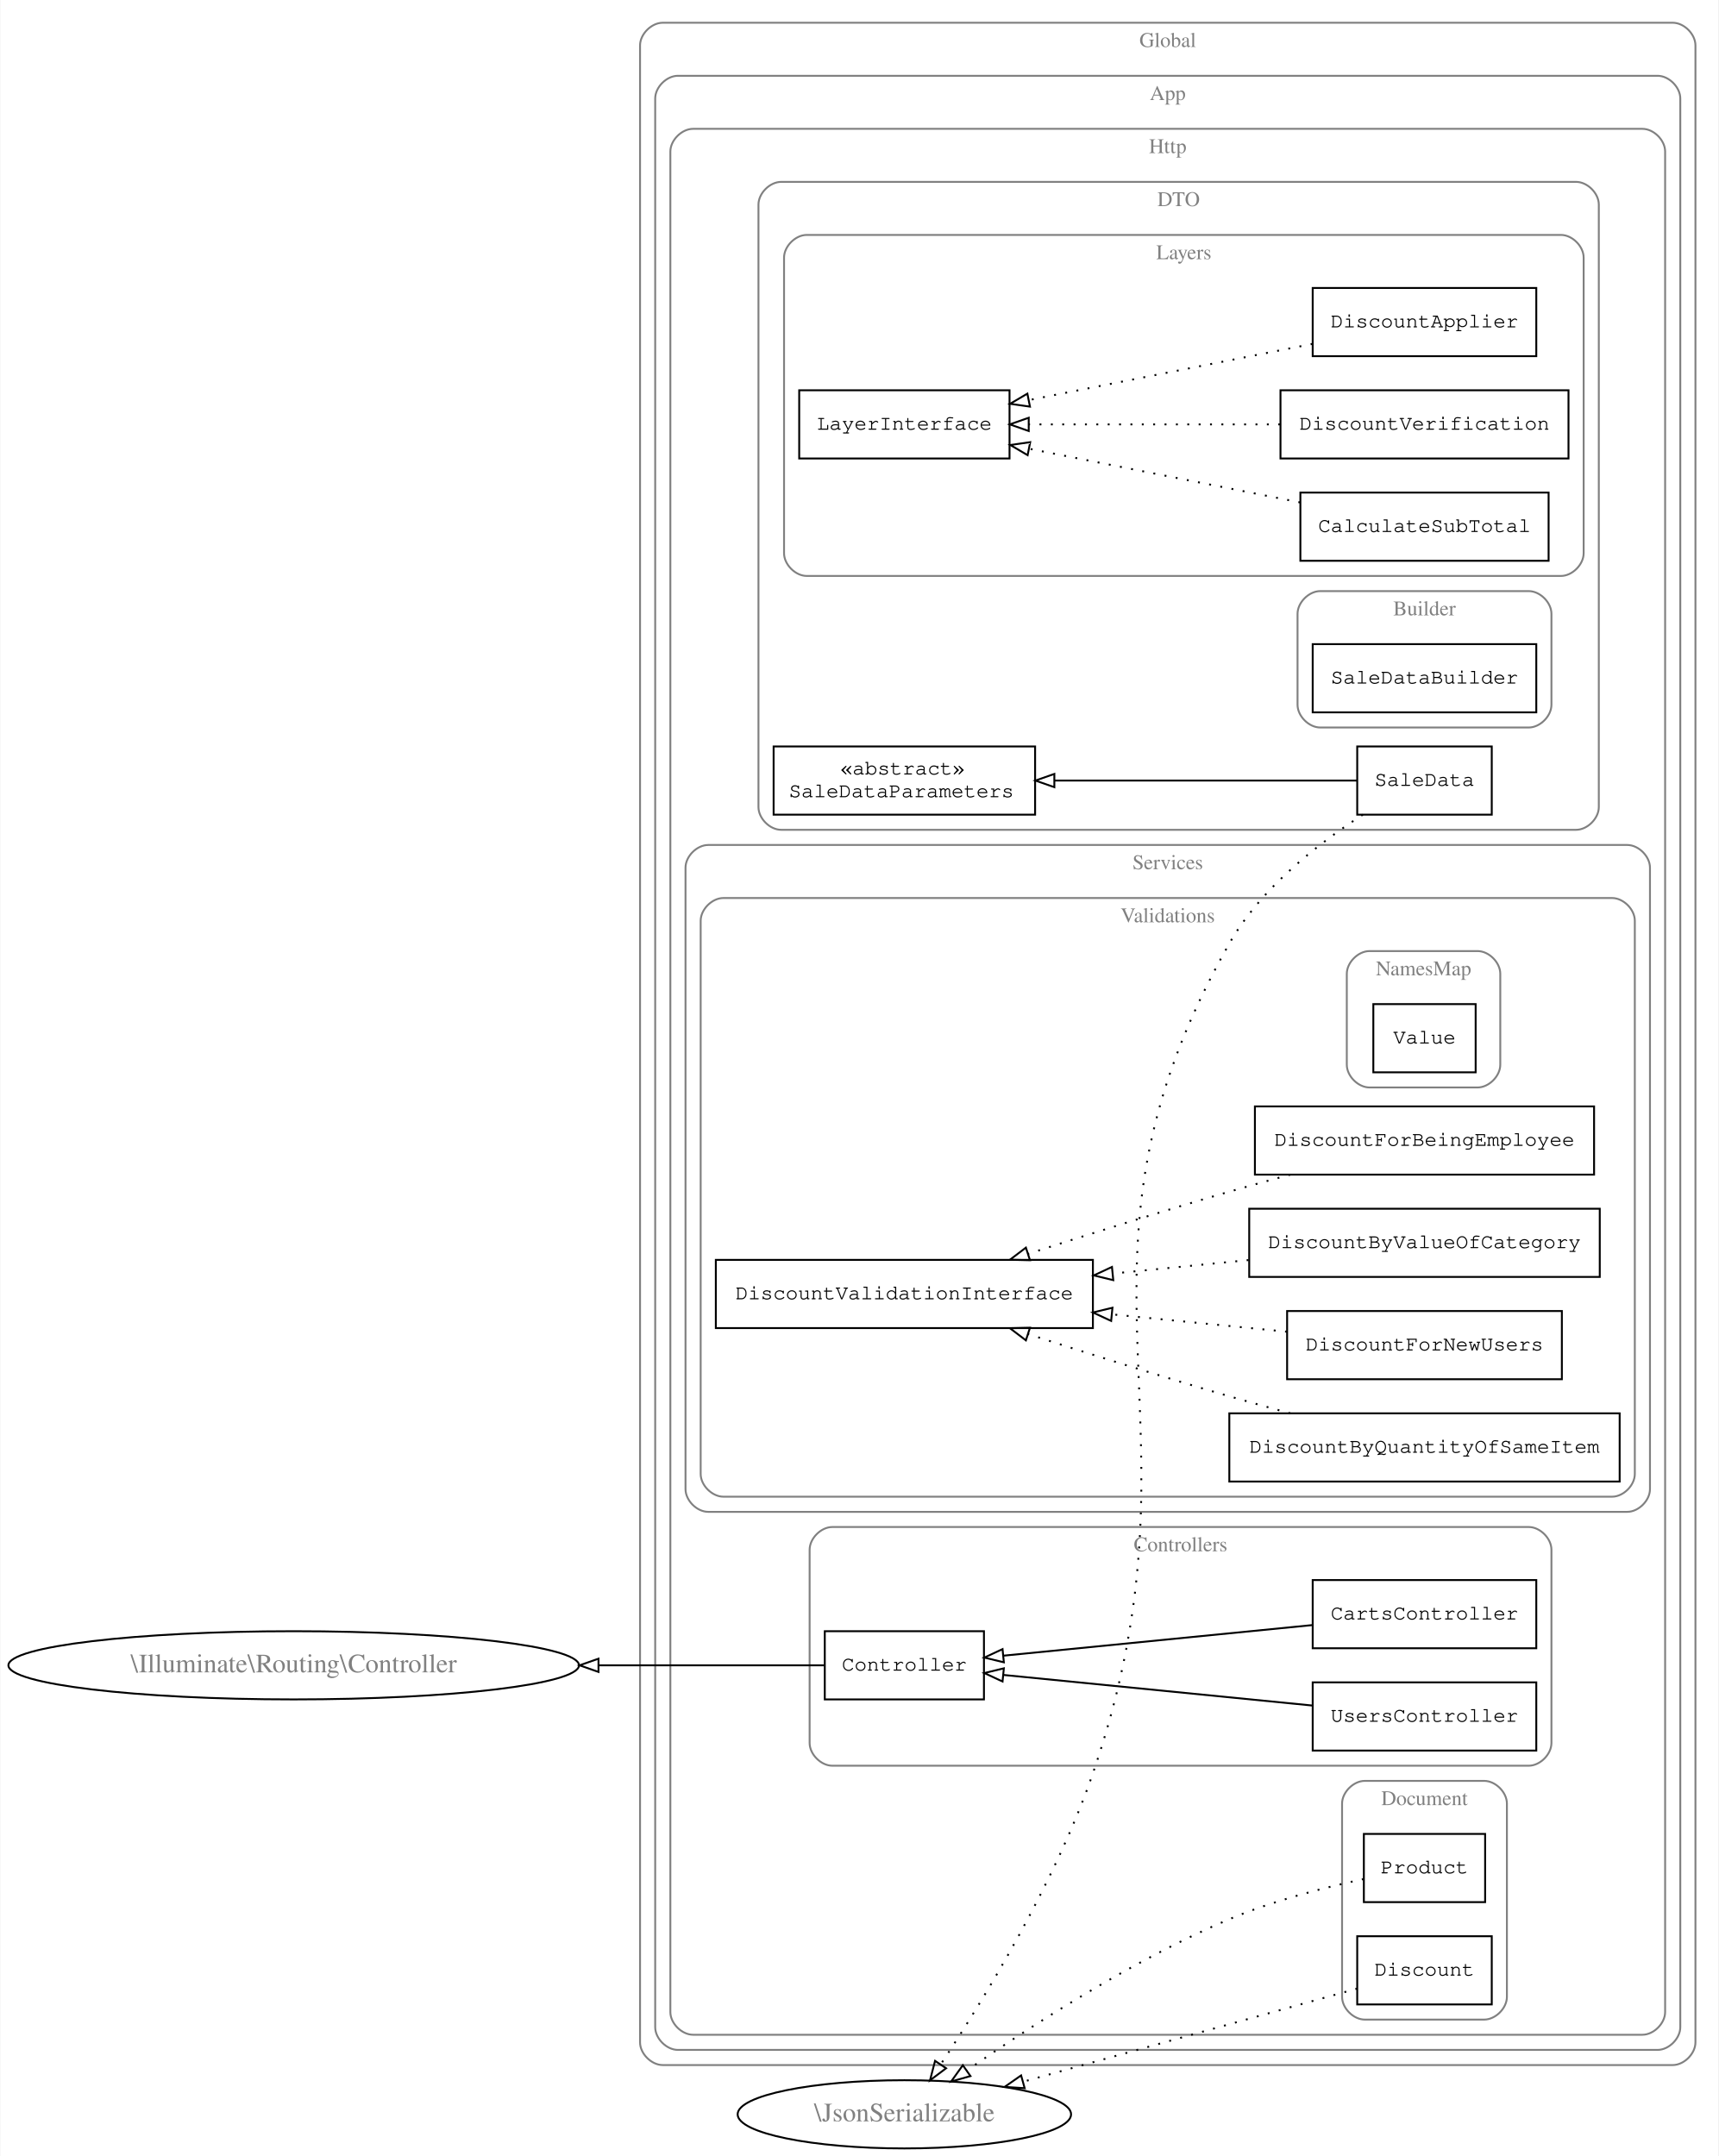
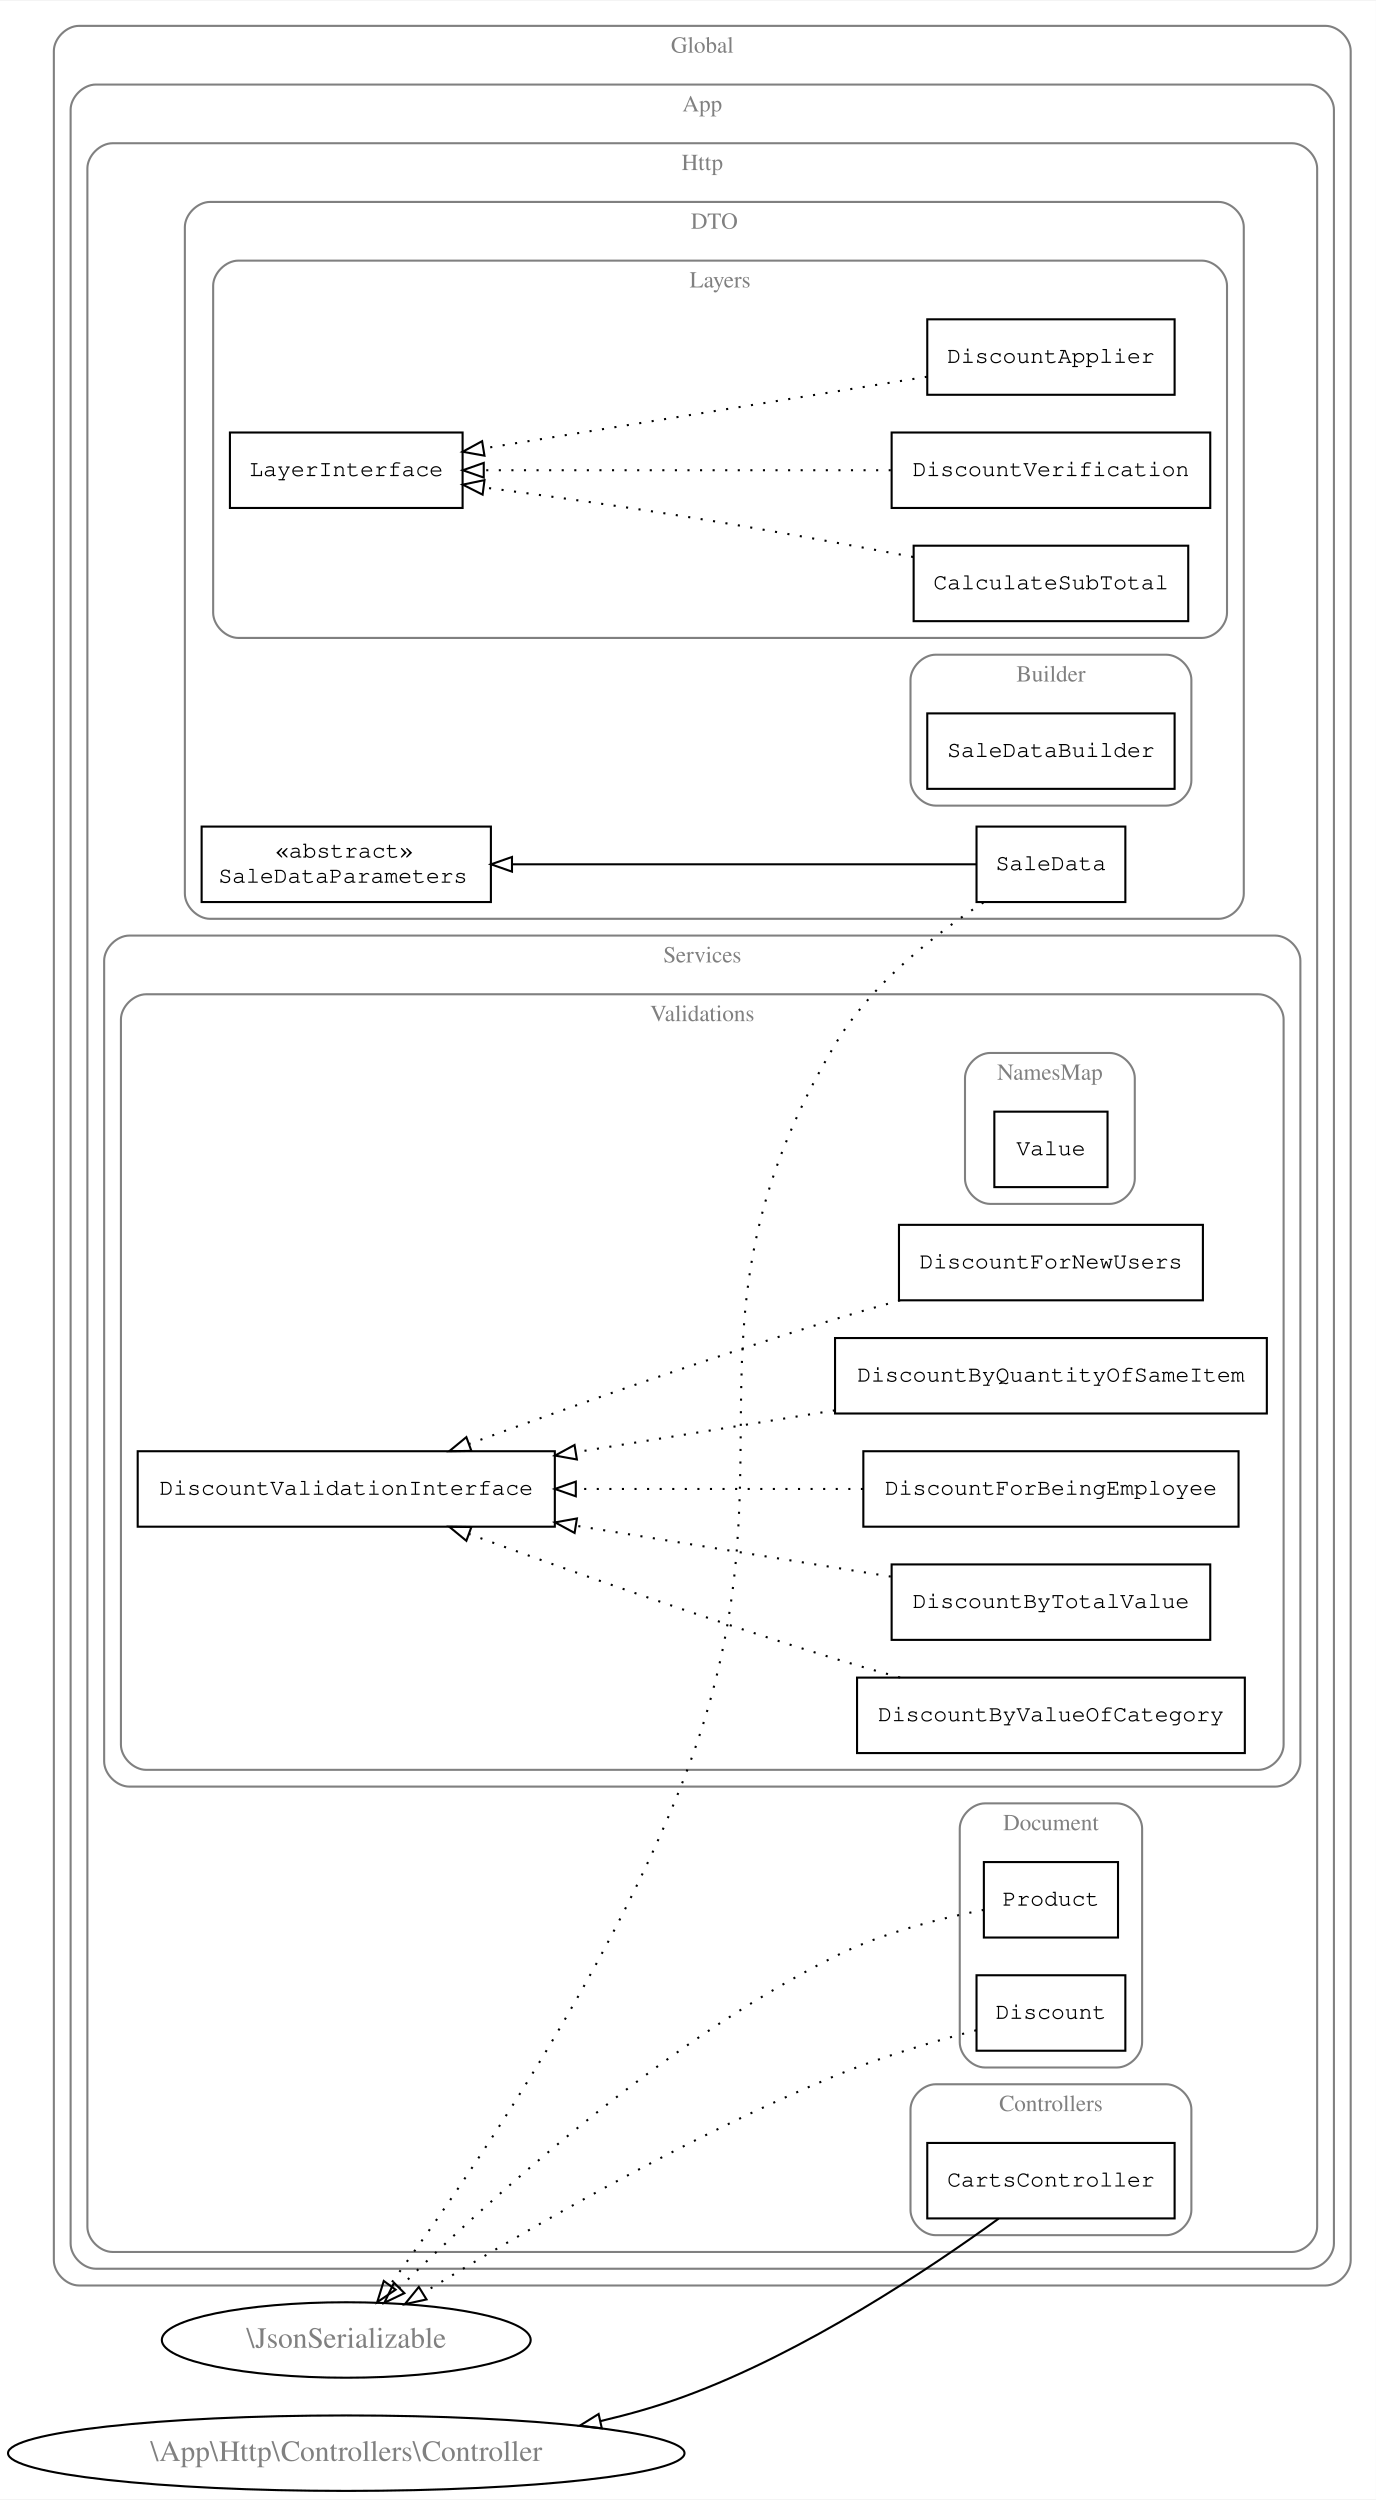
- <svg xmlns="http://www.w3.org/2000/svg" width="907pt" height="1138pt" viewBox="0.00 0.00 906.57 1138.00">
-   <g id="graph0" class="graph" transform="scale(1 1) rotate(0) translate(4 1134)">
-     <polygon fill="white" stroke="transparent" points="-4,4 -4,-1134 902.57,-1134 902.57,4 -4,4" />
+ <svg xmlns="http://www.w3.org/2000/svg" width="656pt" height="1192pt" viewBox="0.00 0.00 656.37 1192.00">
+   <g id="graph0" class="graph" transform="scale(1 1) rotate(0) translate(4 1188)">
+     <polygon fill="white" stroke="transparent" points="-4,4 -4,-1188 652.37,-1188 652.37,4 -4,4" />
    <g id="clust1" class="cluster">
-       <path fill="none" stroke="gray" d="M345.57,-44C345.57,-44 878.57,-44 878.57,-44 884.57,-44 890.57,-50 890.57,-56 890.57,-56 890.57,-1110 890.57,-1110 890.57,-1116 884.57,-1122 878.57,-1122 878.57,-1122 345.57,-1122 345.57,-1122 339.57,-1122 333.57,-1116 333.57,-1110 333.57,-1110 333.57,-56 333.57,-56 333.57,-50 339.57,-44 345.57,-44" />
-       <text text-anchor="middle" x="612.07" y="-1109.2" font-family="Times,serif" font-size="11.00" fill="gray">Global</text>
+       <path fill="none" stroke="gray" d="M33.69,-98C33.69,-98 628.37,-98 628.37,-98 634.37,-98 640.37,-104 640.37,-110 640.37,-110 640.37,-1164 640.37,-1164 640.37,-1170 634.37,-1176 628.37,-1176 628.37,-1176 33.69,-1176 33.69,-1176 27.69,-1176 21.69,-1170 21.69,-1164 21.69,-1164 21.69,-110 21.69,-110 21.69,-104 27.69,-98 33.69,-98" />
+       <text text-anchor="middle" x="331.03" y="-1163.2" font-family="Times,serif" font-size="11.00" fill="gray">Global</text>
    </g>
    <g id="clust2" class="cluster">
-       <path fill="none" stroke="gray" d="M353.57,-52C353.57,-52 870.57,-52 870.57,-52 876.57,-52 882.57,-58 882.57,-64 882.57,-64 882.57,-1082 882.57,-1082 882.57,-1088 876.57,-1094 870.57,-1094 870.57,-1094 353.57,-1094 353.57,-1094 347.57,-1094 341.57,-1088 341.57,-1082 341.57,-1082 341.57,-64 341.57,-64 341.57,-58 347.57,-52 353.57,-52" />
-       <text text-anchor="middle" x="612.07" y="-1081.2" font-family="Times,serif" font-size="11.00" fill="gray">App</text>
+       <path fill="none" stroke="gray" d="M41.69,-106C41.69,-106 620.37,-106 620.37,-106 626.37,-106 632.37,-112 632.37,-118 632.37,-118 632.37,-1136 632.37,-1136 632.37,-1142 626.37,-1148 620.37,-1148 620.37,-1148 41.69,-1148 41.69,-1148 35.69,-1148 29.69,-1142 29.69,-1136 29.69,-1136 29.69,-118 29.69,-118 29.69,-112 35.69,-106 41.69,-106" />
+       <text text-anchor="middle" x="331.03" y="-1135.2" font-family="Times,serif" font-size="11.00" fill="gray">App</text>
    </g>
    <g id="clust3" class="cluster">
-       <path fill="none" stroke="gray" d="M361.57,-60C361.57,-60 862.57,-60 862.57,-60 868.57,-60 874.57,-66 874.57,-72 874.57,-72 874.57,-1054 874.57,-1054 874.57,-1060 868.57,-1066 862.57,-1066 862.57,-1066 361.57,-1066 361.57,-1066 355.57,-1066 349.57,-1060 349.57,-1054 349.57,-1054 349.57,-72 349.57,-72 349.57,-66 355.57,-60 361.57,-60" />
-       <text text-anchor="middle" x="612.07" y="-1053.2" font-family="Times,serif" font-size="11.00" fill="gray">Http</text>
+       <path fill="none" stroke="gray" d="M49.69,-114C49.69,-114 612.37,-114 612.37,-114 618.37,-114 624.37,-120 624.37,-126 624.37,-126 624.37,-1108 624.37,-1108 624.37,-1114 618.37,-1120 612.37,-1120 612.37,-1120 49.69,-1120 49.69,-1120 43.69,-1120 37.69,-1114 37.69,-1108 37.69,-1108 37.69,-126 37.69,-126 37.69,-120 43.69,-114 49.69,-114" />
+       <text text-anchor="middle" x="331.03" y="-1107.2" font-family="Times,serif" font-size="11.00" fill="gray">Http</text>
    </g>
    <g id="clust4" class="cluster">
-       <path fill="none" stroke="gray" d="M408.07,-696C408.07,-696 827.57,-696 827.57,-696 833.57,-696 839.57,-702 839.57,-708 839.57,-708 839.57,-1026 839.57,-1026 839.57,-1032 833.57,-1038 827.57,-1038 827.57,-1038 408.07,-1038 408.07,-1038 402.07,-1038 396.07,-1032 396.07,-1026 396.07,-1026 396.07,-708 396.07,-708 396.07,-702 402.07,-696 408.07,-696" />
-       <text text-anchor="middle" x="617.82" y="-1025.2" font-family="Times,serif" font-size="11.00" fill="gray">DTO</text>
+       <path fill="none" stroke="gray" d="M96.19,-750C96.19,-750 577.37,-750 577.37,-750 583.37,-750 589.37,-756 589.37,-762 589.37,-762 589.37,-1080 589.37,-1080 589.37,-1086 583.37,-1092 577.37,-1092 577.37,-1092 96.19,-1092 96.19,-1092 90.19,-1092 84.19,-1086 84.19,-1080 84.19,-1080 84.19,-762 84.19,-762 84.19,-756 90.19,-750 96.19,-750" />
+       <text text-anchor="middle" x="336.78" y="-1079.2" font-family="Times,serif" font-size="11.00" fill="gray">DTO</text>
    </g>
    <g id="clust5" class="cluster">
-       <path fill="none" stroke="gray" d="M421.57,-830C421.57,-830 819.57,-830 819.57,-830 825.57,-830 831.57,-836 831.57,-842 831.57,-842 831.57,-998 831.57,-998 831.57,-1004 825.57,-1010 819.57,-1010 819.57,-1010 421.57,-1010 421.57,-1010 415.57,-1010 409.57,-1004 409.57,-998 409.57,-998 409.57,-842 409.57,-842 409.57,-836 415.57,-830 421.57,-830" />
-       <text text-anchor="middle" x="620.57" y="-997.2" font-family="Times,serif" font-size="11.00" fill="gray">Layers</text>
+       <path fill="none" stroke="gray" d="M109.69,-884C109.69,-884 569.37,-884 569.37,-884 575.37,-884 581.37,-890 581.37,-896 581.37,-896 581.37,-1052 581.37,-1052 581.37,-1058 575.37,-1064 569.37,-1064 569.37,-1064 109.69,-1064 109.69,-1064 103.69,-1064 97.69,-1058 97.69,-1052 97.69,-1052 97.69,-896 97.69,-896 97.69,-890 103.69,-884 109.69,-884" />
+       <text text-anchor="middle" x="339.53" y="-1051.2" font-family="Times,serif" font-size="11.00" fill="gray">Layers</text>
    </g>
    <g id="clust6" class="cluster">
-       <path fill="none" stroke="gray" d="M692.57,-750C692.57,-750 802.57,-750 802.57,-750 808.57,-750 814.57,-756 814.57,-762 814.57,-762 814.57,-810 814.57,-810 814.57,-816 808.57,-822 802.57,-822 802.57,-822 692.57,-822 692.57,-822 686.57,-822 680.57,-816 680.57,-810 680.57,-810 680.57,-762 680.57,-762 680.57,-756 686.57,-750 692.57,-750" />
-       <text text-anchor="middle" x="747.57" y="-809.2" font-family="Times,serif" font-size="11.00" fill="gray">Builder</text>
+       <path fill="none" stroke="gray" d="M442.37,-804C442.37,-804 552.37,-804 552.37,-804 558.37,-804 564.37,-810 564.37,-816 564.37,-816 564.37,-864 564.37,-864 564.37,-870 558.37,-876 552.37,-876 552.37,-876 442.37,-876 442.37,-876 436.37,-876 430.37,-870 430.37,-864 430.37,-864 430.37,-816 430.37,-816 430.37,-810 436.37,-804 442.37,-804" />
+       <text text-anchor="middle" x="497.37" y="-863.2" font-family="Times,serif" font-size="11.00" fill="gray">Builder</text>
    </g>
    <g id="clust7" class="cluster">
-       <path fill="none" stroke="gray" d="M716.07,-68C716.07,-68 779.07,-68 779.07,-68 785.07,-68 791.07,-74 791.07,-80 791.07,-80 791.07,-182 791.07,-182 791.07,-188 785.07,-194 779.07,-194 779.07,-194 716.07,-194 716.07,-194 710.07,-194 704.07,-188 704.07,-182 704.07,-182 704.07,-80 704.07,-80 704.07,-74 710.07,-68 716.07,-68" />
-       <text text-anchor="middle" x="747.57" y="-181.2" font-family="Times,serif" font-size="11.00" fill="gray">Document</text>
+       <path fill="none" stroke="gray" d="M465.87,-202C465.87,-202 528.87,-202 528.87,-202 534.87,-202 540.87,-208 540.87,-214 540.87,-214 540.87,-316 540.87,-316 540.87,-322 534.87,-328 528.87,-328 528.87,-328 465.87,-328 465.87,-328 459.87,-328 453.87,-322 453.87,-316 453.87,-316 453.87,-214 453.87,-214 453.87,-208 459.87,-202 465.87,-202" />
+       <text text-anchor="middle" x="497.37" y="-315.2" font-family="Times,serif" font-size="11.00" fill="gray">Document</text>
    </g>
    <g id="clust8" class="cluster">
-       <path fill="none" stroke="gray" d="M369.57,-336C369.57,-336 854.57,-336 854.57,-336 860.57,-336 866.57,-342 866.57,-348 866.57,-348 866.57,-676 866.57,-676 866.57,-682 860.57,-688 854.57,-688 854.57,-688 369.57,-688 369.57,-688 363.57,-688 357.57,-682 357.57,-676 357.57,-676 357.57,-348 357.57,-348 357.57,-342 363.57,-336 369.57,-336" />
-       <text text-anchor="middle" x="612.07" y="-675.2" font-family="Times,serif" font-size="11.00" fill="gray">Services</text>
+       <path fill="none" stroke="gray" d="M57.69,-336C57.69,-336 604.37,-336 604.37,-336 610.37,-336 616.37,-342 616.37,-348 616.37,-348 616.37,-730 616.37,-730 616.37,-736 610.37,-742 604.37,-742 604.37,-742 57.69,-742 57.69,-742 51.69,-742 45.69,-736 45.69,-730 45.69,-730 45.69,-348 45.69,-348 45.69,-342 51.69,-336 57.69,-336" />
+       <text text-anchor="middle" x="331.03" y="-729.2" font-family="Times,serif" font-size="11.00" fill="gray">Services</text>
    </g>
    <g id="clust9" class="cluster">
-       <path fill="none" stroke="gray" d="M377.57,-344C377.57,-344 846.57,-344 846.57,-344 852.57,-344 858.57,-350 858.57,-356 858.57,-356 858.57,-648 858.57,-648 858.57,-654 852.57,-660 846.57,-660 846.57,-660 377.57,-660 377.57,-660 371.57,-660 365.57,-654 365.57,-648 365.57,-648 365.57,-356 365.57,-356 365.57,-350 371.57,-344 377.57,-344" />
-       <text text-anchor="middle" x="612.07" y="-647.2" font-family="Times,serif" font-size="11.00" fill="gray">Validations</text>
+       <path fill="none" stroke="gray" d="M65.69,-344C65.69,-344 596.37,-344 596.37,-344 602.37,-344 608.37,-350 608.37,-356 608.37,-356 608.37,-702 608.37,-702 608.37,-708 602.37,-714 596.37,-714 596.37,-714 65.69,-714 65.69,-714 59.69,-714 53.69,-708 53.69,-702 53.69,-702 53.69,-356 53.69,-356 53.69,-350 59.69,-344 65.69,-344" />
+       <text text-anchor="middle" x="331.03" y="-701.2" font-family="Times,serif" font-size="11.00" fill="gray">Validations</text>
    </g>
    <g id="clust10" class="cluster">
-       <path fill="none" stroke="gray" d="M718.57,-560C718.57,-560 775.57,-560 775.57,-560 781.57,-560 787.57,-566 787.57,-572 787.57,-572 787.57,-620 787.57,-620 787.57,-626 781.57,-632 775.57,-632 775.57,-632 718.57,-632 718.57,-632 712.57,-632 706.57,-626 706.57,-620 706.57,-620 706.57,-572 706.57,-572 706.57,-566 712.57,-560 718.57,-560" />
-       <text text-anchor="middle" x="747.07" y="-619.2" font-family="Times,serif" font-size="11.00" fill="gray">NamesMap</text>
+       <path fill="none" stroke="gray" d="M468.37,-614C468.37,-614 525.37,-614 525.37,-614 531.37,-614 537.37,-620 537.37,-626 537.37,-626 537.37,-674 537.37,-674 537.37,-680 531.37,-686 525.37,-686 525.37,-686 468.37,-686 468.37,-686 462.37,-686 456.37,-680 456.37,-674 456.37,-674 456.37,-626 456.37,-626 456.37,-620 462.37,-614 468.37,-614" />
+       <text text-anchor="middle" x="496.87" y="-673.2" font-family="Times,serif" font-size="11.00" fill="gray">NamesMap</text>
    </g>
    <g id="clust11" class="cluster">
-       <path fill="none" stroke="gray" d="M435.07,-202C435.07,-202 802.57,-202 802.57,-202 808.57,-202 814.57,-208 814.57,-214 814.57,-214 814.57,-316 814.57,-316 814.57,-322 808.57,-328 802.57,-328 802.57,-328 435.07,-328 435.07,-328 429.07,-328 423.07,-322 423.07,-316 423.07,-316 423.07,-214 423.07,-214 423.07,-208 429.07,-202 435.07,-202" />
-       <text text-anchor="middle" x="618.82" y="-315.2" font-family="Times,serif" font-size="11.00" fill="gray">Controllers</text>
+       <path fill="none" stroke="gray" d="M442.37,-122C442.37,-122 552.37,-122 552.37,-122 558.37,-122 564.37,-128 564.37,-134 564.37,-134 564.37,-182 564.37,-182 564.37,-188 558.37,-194 552.37,-194 552.37,-194 442.37,-194 442.37,-194 436.37,-194 430.37,-188 430.37,-182 430.37,-182 430.37,-134 430.37,-134 430.37,-128 436.37,-122 442.37,-122" />
+       <text text-anchor="middle" x="497.37" y="-181.2" font-family="Times,serif" font-size="11.00" fill="gray">Controllers</text>
    </g>
    <g id="node1" class="node">
-       <polygon fill="none" stroke="black" points="823.57,-928 671.57,-928 671.57,-892 823.57,-892 823.57,-928" />
-       <text text-anchor="middle" x="747.57" y="-907.2" font-family="Courier,monospace" font-size="11.00">DiscountVerification</text>
+       <polygon fill="none" stroke="black" points="573.37,-982 421.37,-982 421.37,-946 573.37,-946 573.37,-982" />
+       <text text-anchor="middle" x="497.37" y="-961.2" font-family="Courier,monospace" font-size="11.00">DiscountVerification</text>
    </g>
    <g id="node4" class="node">
-       <polygon fill="none" stroke="black" points="528.57,-928 417.57,-928 417.57,-892 528.57,-892 528.57,-928" />
-       <text text-anchor="middle" x="473.07" y="-907.2" font-family="Courier,monospace" font-size="11.00">LayerInterface</text>
+       <polygon fill="none" stroke="black" points="216.69,-982 105.69,-982 105.69,-946 216.69,-946 216.69,-982" />
+       <text text-anchor="middle" x="161.19" y="-961.2" font-family="Courier,monospace" font-size="11.00">LayerInterface</text>
    </g>
    <g id="edge4" class="edge">
-       <path fill="none" stroke="black" stroke-dasharray="1,5" d="M671.39,-910C629.8,-910 578.63,-910 538.83,-910" />
-       <polygon fill="none" stroke="black" points="538.7,-906.5 528.7,-910 538.7,-913.5 538.7,-906.5" />
+       <path fill="none" stroke="black" stroke-dasharray="1,5" d="M420.96,-964C362.51,-964 282.39,-964 226.85,-964" />
+       <polygon fill="none" stroke="black" points="226.78,-960.5 216.78,-964 226.78,-967.5 226.78,-960.5" />
    </g>
    <g id="node2" class="node">
-       <polygon fill="none" stroke="black" points="813.07,-874 682.07,-874 682.07,-838 813.07,-838 813.07,-874" />
-       <text text-anchor="middle" x="747.57" y="-853.2" font-family="Courier,monospace" font-size="11.00">CalculateSubTotal</text>
+       <polygon fill="none" stroke="black" points="562.87,-928 431.87,-928 431.87,-892 562.87,-892 562.87,-928" />
+       <text text-anchor="middle" x="497.37" y="-907.2" font-family="Courier,monospace" font-size="11.00">CalculateSubTotal</text>
+     </g>
+     <g id="edge8" class="edge">
+       <path fill="none" stroke="black" stroke-dasharray="1,5" d="M431.63,-922.63C398.93,-928.82 358.61,-936.18 322.37,-942 291.01,-947.04 256.07,-951.92 226.85,-955.8" />
+       <polygon fill="none" stroke="black" points="226.23,-952.35 216.77,-957.13 227.14,-959.29 226.23,-952.35" />
+     </g>
+     <g id="node3" class="node">
+       <polygon fill="none" stroke="black" points="556.37,-1036 438.37,-1036 438.37,-1000 556.37,-1000 556.37,-1036" />
+       <text text-anchor="middle" x="497.37" y="-1015.2" font-family="Courier,monospace" font-size="11.00">DiscountApplier</text>
+     </g>
+     <g id="edge13" class="edge">
+       <path fill="none" stroke="black" stroke-dasharray="1,5" d="M438.16,-1008.59C379.08,-999.05 287.84,-984.3 226.62,-974.41" />
+       <polygon fill="none" stroke="black" points="227.12,-970.95 216.69,-972.81 226,-977.86 227.12,-970.95" />
+     </g>
+     <g id="node5" class="node">
+       <polygon fill="none" stroke="black" points="556.37,-848 438.37,-848 438.37,-812 556.37,-812 556.37,-848" />
+       <text text-anchor="middle" x="497.37" y="-827.2" font-family="Courier,monospace" font-size="11.00">SaleDataBuilder</text>
+     </g>
+     <g id="node6" class="node">
+       <polygon fill="none" stroke="black" points="230.19,-794 92.19,-794 92.19,-758 230.19,-758 230.19,-794" />
+       <text text-anchor="start" x="127.19" y="-779.2" font-family="Courier,monospace" font-size="11.00">«abstract»</text>
+       <text text-anchor="start" x="100.19" y="-767.2" font-family="Courier,monospace" font-size="11.00">SaleDataParameters</text>
+     </g>
+     <g id="node7" class="node">
+       <polygon fill="none" stroke="black" points="532.87,-794 461.87,-794 461.87,-758 532.87,-758 532.87,-794" />
+       <text text-anchor="middle" x="497.37" y="-773.2" font-family="Courier,monospace" font-size="11.00">SaleData</text>
+     </g>
+     <g id="edge9" class="edge">
+       <path fill="none" stroke="black" d="M461.87,-776C409.97,-776 310.45,-776 240.37,-776" />
+       <polygon fill="none" stroke="black" points="240.25,-772.5 230.25,-776 240.25,-779.5 240.25,-772.5" />
+     </g>
+     <g id="node18" class="node">
+       <ellipse fill="none" stroke="black" cx="161.19" cy="-72" rx="87.99" ry="18" />
+       <text text-anchor="middle" x="161.19" y="-68.3" font-family="Times,serif" font-size="14.00" fill="gray">\JsonSerializable</text>
+     </g>
+     <g id="edge10" class="edge">
+       <path fill="none" stroke="black" stroke-dasharray="1,5" d="M465.16,-757.8C441.98,-742.62 411.54,-718.87 394.37,-690 313.18,-553.51 379.92,-488.02 322.37,-340 285.37,-244.84 216.1,-144.62 182.08,-98.31" />
+       <polygon fill="none" stroke="black" points="184.72,-96 175.95,-90.04 179.09,-100.16 184.72,-96" />
+     </g>
+     <g id="node8" class="node">
+       <polygon fill="none" stroke="black" points="529.37,-300 465.37,-300 465.37,-264 529.37,-264 529.37,-300" />
+       <text text-anchor="middle" x="497.37" y="-279.2" font-family="Courier,monospace" font-size="11.00">Product</text>
+     </g>
+     <g id="edge1" class="edge">
+       <path fill="none" stroke="black" stroke-dasharray="1,5" d="M465.3,-277.19C444.46,-273.16 416.82,-266.21 394.37,-255 309.78,-212.76 226.7,-136.55 186.76,-97.13" />
+       <polygon fill="none" stroke="black" points="188.92,-94.34 179.36,-89.76 183.98,-99.3 188.92,-94.34" />
+     </g>
+     <g id="node9" class="node">
+       <polygon fill="none" stroke="black" points="532.87,-246 461.87,-246 461.87,-210 532.87,-210 532.87,-246" />
+       <text text-anchor="middle" x="497.37" y="-225.2" font-family="Courier,monospace" font-size="11.00">Discount</text>
+     </g>
+     <g id="edge12" class="edge">
+       <path fill="none" stroke="black" stroke-dasharray="1,5" d="M461.75,-219.76C441.71,-214.52 416.21,-207.02 394.37,-198 321.8,-168.03 242.45,-121.79 197.84,-94.45" />
+       <polygon fill="none" stroke="black" points="199.48,-91.35 189.13,-89.08 195.81,-97.31 199.48,-91.35" />
+     </g>
+     <g id="node10" class="node">
+       <polygon fill="none" stroke="black" points="524.37,-658 470.37,-658 470.37,-622 524.37,-622 524.37,-658" />
+       <text text-anchor="middle" x="497.37" y="-637.2" font-family="Courier,monospace" font-size="11.00">Value</text>
+     </g>
+     <g id="node11" class="node">
+       <polygon fill="none" stroke="black" points="569.87,-604 424.87,-604 424.87,-568 569.87,-568 569.87,-604" />
+       <text text-anchor="middle" x="497.37" y="-583.2" font-family="Courier,monospace" font-size="11.00">DiscountForNewUsers</text>
+     </g>
+     <g id="node16" class="node">
+       <polygon fill="none" stroke="black" points="260.69,-496 61.69,-496 61.69,-460 260.69,-460 260.69,-496" />
+       <text text-anchor="middle" x="161.19" y="-475.2" font-family="Courier,monospace" font-size="11.00">DiscountValidationInterface</text>
+     </g>
+     <g id="edge2" class="edge">
+       <path fill="none" stroke="black" stroke-dasharray="1,5" d="M425.39,-567.96C414.95,-565.09 404.35,-562.06 394.37,-559 334.35,-540.62 266.68,-516.63 219.94,-499.54" />
+       <polygon fill="none" stroke="black" points="220.89,-496.16 210.3,-496 218.48,-502.73 220.89,-496.16" />
+     </g>
+     <g id="node12" class="node">
+       <polygon fill="none" stroke="black" points="600.37,-550 394.37,-550 394.37,-514 600.37,-514 600.37,-550" />
+       <text text-anchor="middle" x="497.37" y="-529.2" font-family="Courier,monospace" font-size="11.00">DiscountByQuantityOfSameItem</text>
+     </g>
+     <g id="edge3" class="edge">
+       <path fill="none" stroke="black" stroke-dasharray="1,5" d="M394.29,-515.5C355.18,-509.19 310.45,-501.96 270.75,-495.54" />
+       <polygon fill="none" stroke="black" points="271.21,-492.07 260.78,-493.93 270.09,-498.98 271.21,-492.07" />
+     </g>
+     <g id="node13" class="node">
+       <polygon fill="none" stroke="black" points="586.87,-496 407.87,-496 407.87,-460 586.87,-460 586.87,-496" />
+       <text text-anchor="middle" x="497.37" y="-475.2" font-family="Courier,monospace" font-size="11.00">DiscountForBeingEmployee</text>
+     </g>
+     <g id="edge5" class="edge">
+       <path fill="none" stroke="black" stroke-dasharray="1,5" d="M407.69,-478C365.72,-478 315.2,-478 270.93,-478" />
+       <polygon fill="none" stroke="black" points="270.7,-474.5 260.7,-478 270.7,-481.5 270.7,-474.5" />
+     </g>
+     <g id="node14" class="node">
+       <polygon fill="none" stroke="black" points="573.37,-442 421.37,-442 421.37,-406 573.37,-406 573.37,-442" />
+       <text text-anchor="middle" x="497.37" y="-421.2" font-family="Courier,monospace" font-size="11.00">DiscountByTotalValue</text>
+     </g>
+     <g id="edge6" class="edge">
+       <path fill="none" stroke="black" stroke-dasharray="1,5" d="M420.96,-436.19C376.65,-443.35 319.89,-452.52 270.83,-460.45" />
+       <polygon fill="none" stroke="black" points="270.12,-457.01 260.8,-462.06 271.23,-463.92 270.12,-457.01" />
+     </g>
+     <g id="node15" class="node">
+       <polygon fill="none" stroke="black" points="589.87,-388 404.87,-388 404.87,-352 589.87,-352 589.87,-388" />
+       <text text-anchor="middle" x="497.37" y="-367.2" font-family="Courier,monospace" font-size="11.00">DiscountByValueOfCategory</text>
    </g>
    <g id="edge7" class="edge">
-       <path fill="none" stroke="black" stroke-dasharray="1,5" d="M681.99,-868.8C638.77,-877.36 582.1,-888.59 538.84,-897.16" />
-       <polygon fill="none" stroke="black" points="538.12,-893.74 528.99,-899.12 539.48,-900.61 538.12,-893.74" />
+       <path fill="none" stroke="black" stroke-dasharray="1,5" d="M425.39,-388.04C414.95,-390.91 404.35,-393.94 394.37,-397 334.35,-415.38 266.68,-439.37 219.94,-456.46" />
+       <polygon fill="none" stroke="black" points="218.48,-453.27 210.3,-460 220.89,-459.84 218.48,-453.27" />
    </g>
-     <g id="node3" class="node">
-       <polygon fill="none" stroke="black" points="806.57,-982 688.57,-982 688.57,-946 806.57,-946 806.57,-982" />
-       <text text-anchor="middle" x="747.57" y="-961.2" font-family="Courier,monospace" font-size="11.00">DiscountApplier</text>
-     </g>
-     <g id="edge12" class="edge">
-       <path fill="none" stroke="black" stroke-dasharray="1,5" d="M688.45,-952.48C644.56,-943.79 584.34,-931.85 538.9,-922.85" />
-       <polygon fill="none" stroke="black" points="539.35,-919.37 528.86,-920.86 537.99,-926.23 539.35,-919.37" />
-     </g>
-     <g id="node5" class="node">
-       <polygon fill="none" stroke="black" points="806.57,-794 688.57,-794 688.57,-758 806.57,-758 806.57,-794" />
-       <text text-anchor="middle" x="747.57" y="-773.2" font-family="Courier,monospace" font-size="11.00">SaleDataBuilder</text>
-     </g>
-     <g id="node6" class="node">
-       <polygon fill="none" stroke="black" points="542.07,-740 404.07,-740 404.07,-704 542.07,-704 542.07,-740" />
-       <text text-anchor="start" x="439.07" y="-725.2" font-family="Courier,monospace" font-size="11.00">«abstract»</text>
-       <text text-anchor="start" x="412.07" y="-713.2" font-family="Courier,monospace" font-size="11.00">SaleDataParameters</text>
-     </g>
-     <g id="node7" class="node">
-       <polygon fill="none" stroke="black" points="783.07,-740 712.07,-740 712.07,-704 783.07,-704 783.07,-740" />
-       <text text-anchor="middle" x="747.57" y="-719.2" font-family="Courier,monospace" font-size="11.00">SaleData</text>
-     </g>
-     <g id="edge8" class="edge">
-       <path fill="none" stroke="black" d="M712.06,-722C672.1,-722 605.02,-722 552.24,-722" />
-       <polygon fill="none" stroke="black" points="552.22,-718.5 542.22,-722 552.22,-725.5 552.22,-718.5" />
+     <g id="node17" class="node">
+       <polygon fill="none" stroke="black" points="556.37,-166 438.37,-166 438.37,-130 556.37,-130 556.37,-166" />
+       <text text-anchor="middle" x="497.37" y="-145.2" font-family="Courier,monospace" font-size="11.00">CartsController</text>
    </g>
    <g id="node19" class="node">
-       <ellipse fill="none" stroke="black" cx="473.07" cy="-18" rx="87.99" ry="18" />
-       <text text-anchor="middle" x="473.07" y="-14.3" font-family="Times,serif" font-size="14.00" fill="gray">\JsonSerializable</text>
-     </g>
-     <g id="edge9" class="edge">
-       <path fill="none" stroke="black" stroke-dasharray="1,5" d="M715.03,-703.99C691.68,-688.91 661.16,-665.2 644.57,-636 547.13,-464.47 636.84,-384.52 572.57,-198 552.55,-139.88 514.76,-78.32 492.26,-44.37" />
-       <polygon fill="none" stroke="black" points="495.09,-42.31 486.61,-35.95 489.27,-46.21 495.09,-42.31" />
-     </g>
-     <g id="node8" class="node">
-       <polygon fill="none" stroke="black" points="779.57,-166 715.57,-166 715.57,-130 779.57,-130 779.57,-166" />
-       <text text-anchor="middle" x="747.57" y="-145.2" font-family="Courier,monospace" font-size="11.00">Product</text>
-     </g>
-     <g id="edge1" class="edge">
-       <path fill="none" stroke="black" stroke-dasharray="1,5" d="M715.47,-142.18C694.86,-137.74 667.51,-130.73 644.57,-121 593.43,-99.31 539.33,-64.28 506.13,-41.2" />
-       <polygon fill="none" stroke="black" points="507.94,-38.19 497.75,-35.31 503.92,-43.92 507.94,-38.19" />
-     </g>
-     <g id="node9" class="node">
-       <polygon fill="none" stroke="black" points="783.07,-112 712.07,-112 712.07,-76 783.07,-76 783.07,-112" />
-       <text text-anchor="middle" x="747.57" y="-91.2" font-family="Courier,monospace" font-size="11.00">Discount</text>
+       <ellipse fill="none" stroke="black" cx="161.19" cy="-18" rx="161.37" ry="18" />
+       <text text-anchor="middle" x="161.19" y="-14.3" font-family="Times,serif" font-size="14.00" fill="gray">\App\Http\Controllers\Controller</text>
    </g>
    <g id="edge11" class="edge">
-       <path fill="none" stroke="black" stroke-dasharray="1,5" d="M712.06,-84.37C667.84,-72.04 590.4,-50.44 535.89,-35.24" />
-       <polygon fill="none" stroke="black" points="536.56,-31.79 525.99,-32.48 534.68,-38.54 536.56,-31.79" />
-     </g>
-     <g id="node10" class="node">
-       <polygon fill="none" stroke="black" points="774.57,-604 720.57,-604 720.57,-568 774.57,-568 774.57,-604" />
-       <text text-anchor="middle" x="747.57" y="-583.2" font-family="Courier,monospace" font-size="11.00">Value</text>
-     </g>
-     <g id="node11" class="node">
-       <polygon fill="none" stroke="black" points="820.07,-442 675.07,-442 675.07,-406 820.07,-406 820.07,-442" />
-       <text text-anchor="middle" x="747.57" y="-421.2" font-family="Courier,monospace" font-size="11.00">DiscountForNewUsers</text>
-     </g>
-     <g id="node15" class="node">
-       <polygon fill="none" stroke="black" points="572.57,-469 373.57,-469 373.57,-433 572.57,-433 572.57,-469" />
-       <text text-anchor="middle" x="473.07" y="-448.2" font-family="Courier,monospace" font-size="11.00">DiscountValidationInterface</text>
-     </g>
-     <g id="edge2" class="edge">
-       <path fill="none" stroke="black" stroke-dasharray="1,5" d="M674.98,-431.09C646.73,-433.89 613.66,-437.17 582.6,-440.25" />
-       <polygon fill="none" stroke="black" points="582.2,-436.77 572.59,-441.24 582.89,-443.74 582.2,-436.77" />
-     </g>
-     <g id="node12" class="node">
-       <polygon fill="none" stroke="black" points="850.57,-388 644.57,-388 644.57,-352 850.57,-352 850.57,-388" />
-       <text text-anchor="middle" x="747.57" y="-367.2" font-family="Courier,monospace" font-size="11.00">DiscountByQuantityOfSameItem</text>
-     </g>
-     <g id="edge3" class="edge">
-       <path fill="none" stroke="black" stroke-dasharray="1,5" d="M676.77,-388C665.96,-390.93 654.95,-393.98 644.57,-397 609.31,-407.24 570.24,-419.55 538.41,-429.82" />
-       <polygon fill="none" stroke="black" points="537.21,-426.53 528.77,-432.94 539.36,-433.19 537.21,-426.53" />
-     </g>
-     <g id="node13" class="node">
-       <polygon fill="none" stroke="black" points="837.07,-550 658.07,-550 658.07,-514 837.07,-514 837.07,-550" />
-       <text text-anchor="middle" x="747.57" y="-529.2" font-family="Courier,monospace" font-size="11.00">DiscountForBeingEmployee</text>
-     </g>
-     <g id="edge5" class="edge">
-       <path fill="none" stroke="black" stroke-dasharray="1,5" d="M676.77,-514C665.96,-511.07 654.95,-508.02 644.57,-505 609.31,-494.76 570.24,-482.45 538.41,-472.18" />
-       <polygon fill="none" stroke="black" points="539.36,-468.81 528.77,-469.06 537.21,-475.47 539.36,-468.81" />
-     </g>
-     <g id="node14" class="node">
-       <polygon fill="none" stroke="black" points="840.07,-496 655.07,-496 655.07,-460 840.07,-460 840.07,-496" />
-       <text text-anchor="middle" x="747.57" y="-475.2" font-family="Courier,monospace" font-size="11.00">DiscountByValueOfCategory</text>
-     </g>
-     <g id="edge6" class="edge">
-       <path fill="none" stroke="black" stroke-dasharray="1,5" d="M654.7,-468.9C631.71,-466.62 606.84,-464.15 583.11,-461.8" />
-       <polygon fill="none" stroke="black" points="583.32,-458.31 573.02,-460.8 582.63,-465.27 583.32,-458.31" />
-     </g>
-     <g id="node16" class="node">
-       <polygon fill="none" stroke="black" points="806.57,-300 688.57,-300 688.57,-264 806.57,-264 806.57,-300" />
-       <text text-anchor="middle" x="747.57" y="-279.2" font-family="Courier,monospace" font-size="11.00">CartsController</text>
-     </g>
-     <g id="node17" class="node">
-       <polygon fill="none" stroke="black" points="515.07,-273 431.07,-273 431.07,-237 515.07,-237 515.07,-273" />
-       <text text-anchor="middle" x="473.07" y="-252.2" font-family="Courier,monospace" font-size="11.00">Controller</text>
-     </g>
-     <g id="edge10" class="edge">
-       <path fill="none" stroke="black" d="M688.45,-276.24C640.06,-271.45 571.81,-264.68 525.41,-260.09" />
-       <polygon fill="none" stroke="black" points="525.57,-256.59 515.27,-259.08 524.88,-263.55 525.57,-256.59" />
-     </g>
-     <g id="node20" class="node">
-       <ellipse fill="none" stroke="black" cx="150.79" cy="-255" rx="150.57" ry="18" />
-       <text text-anchor="middle" x="150.79" y="-251.3" font-family="Times,serif" font-size="14.00" fill="gray">\Illuminate\Routing\Controller</text>
-     </g>
-     <g id="edge13" class="edge">
-       <path fill="none" stroke="black" d="M430.86,-255C400.07,-255 355.85,-255 311.66,-255" />
-       <polygon fill="none" stroke="black" points="311.64,-251.5 301.64,-255 311.64,-258.5 311.64,-251.5" />
-     </g>
-     <g id="node18" class="node">
-       <polygon fill="none" stroke="black" points="806.57,-246 688.57,-246 688.57,-210 806.57,-210 806.57,-246" />
-       <text text-anchor="middle" x="747.57" y="-225.2" font-family="Courier,monospace" font-size="11.00">UsersController</text>
-     </g>
-     <g id="edge14" class="edge">
-       <path fill="none" stroke="black" d="M688.45,-233.76C640.06,-238.55 571.81,-245.32 525.41,-249.91" />
-       <polygon fill="none" stroke="black" points="524.88,-246.45 515.27,-250.92 525.57,-253.41 524.88,-246.45" />
+       <path fill="none" stroke="black" d="M472.46,-129.93C440.19,-106.49 380.06,-66.11 322.37,-45 309.69,-40.36 296.15,-36.51 282.51,-33.32" />
+       <polygon fill="none" stroke="black" points="283.1,-29.87 272.58,-31.11 281.58,-36.7 283.1,-29.87" />
    </g>
  </g>
</svg>
